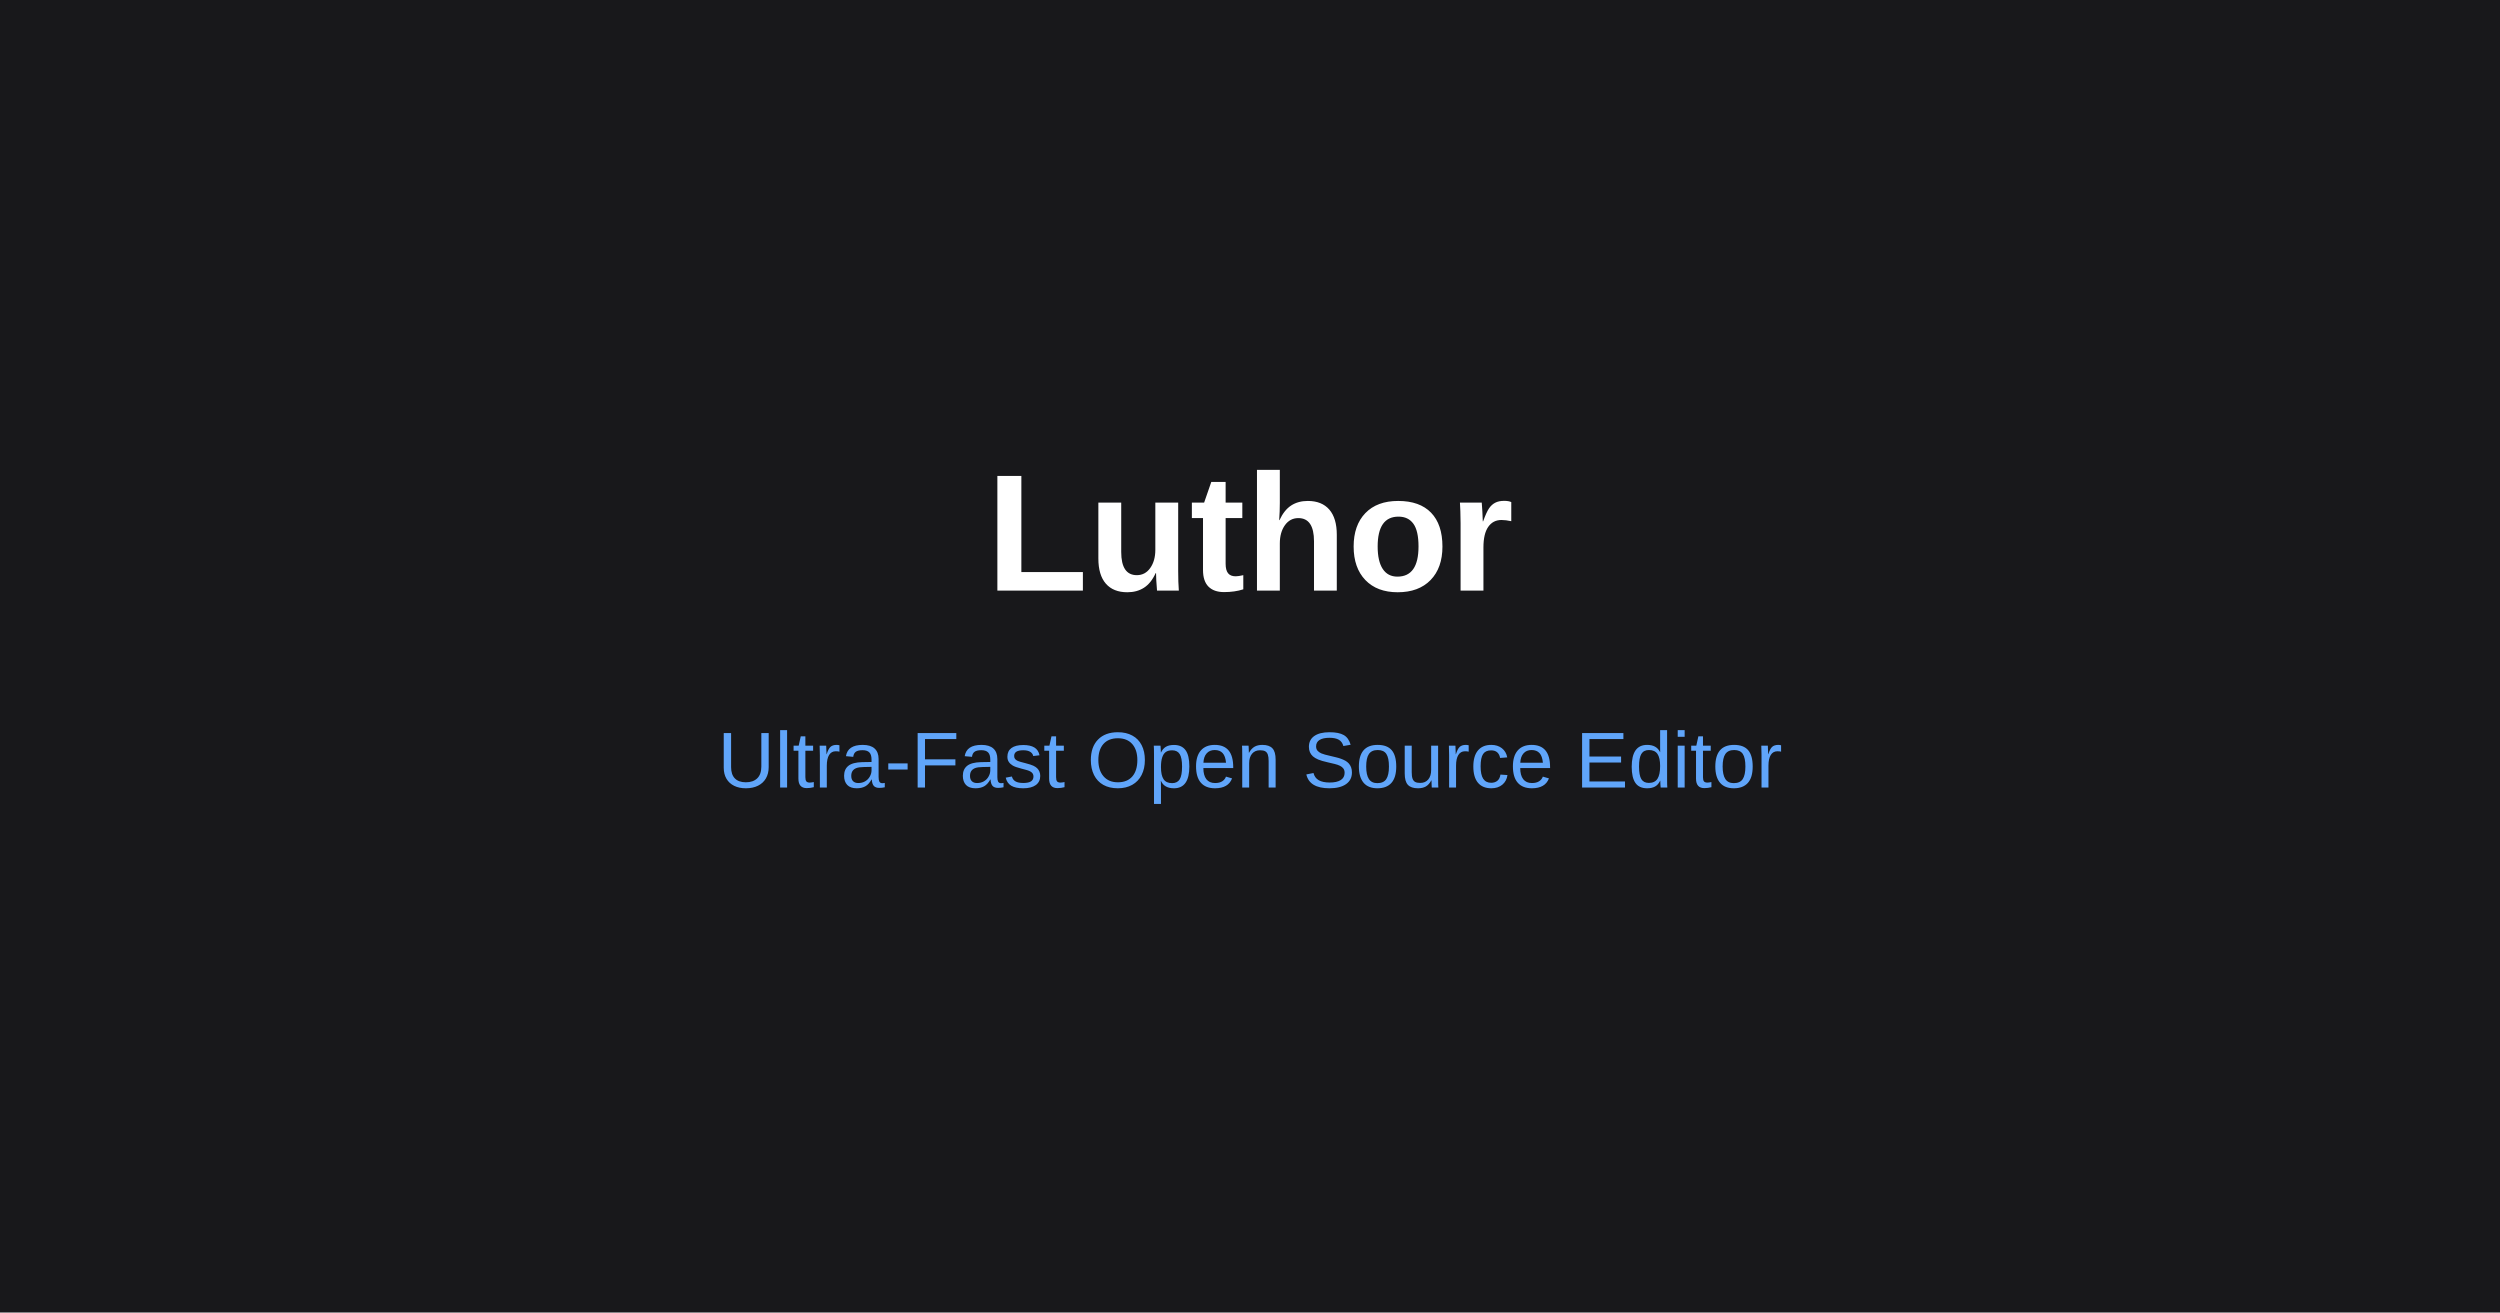
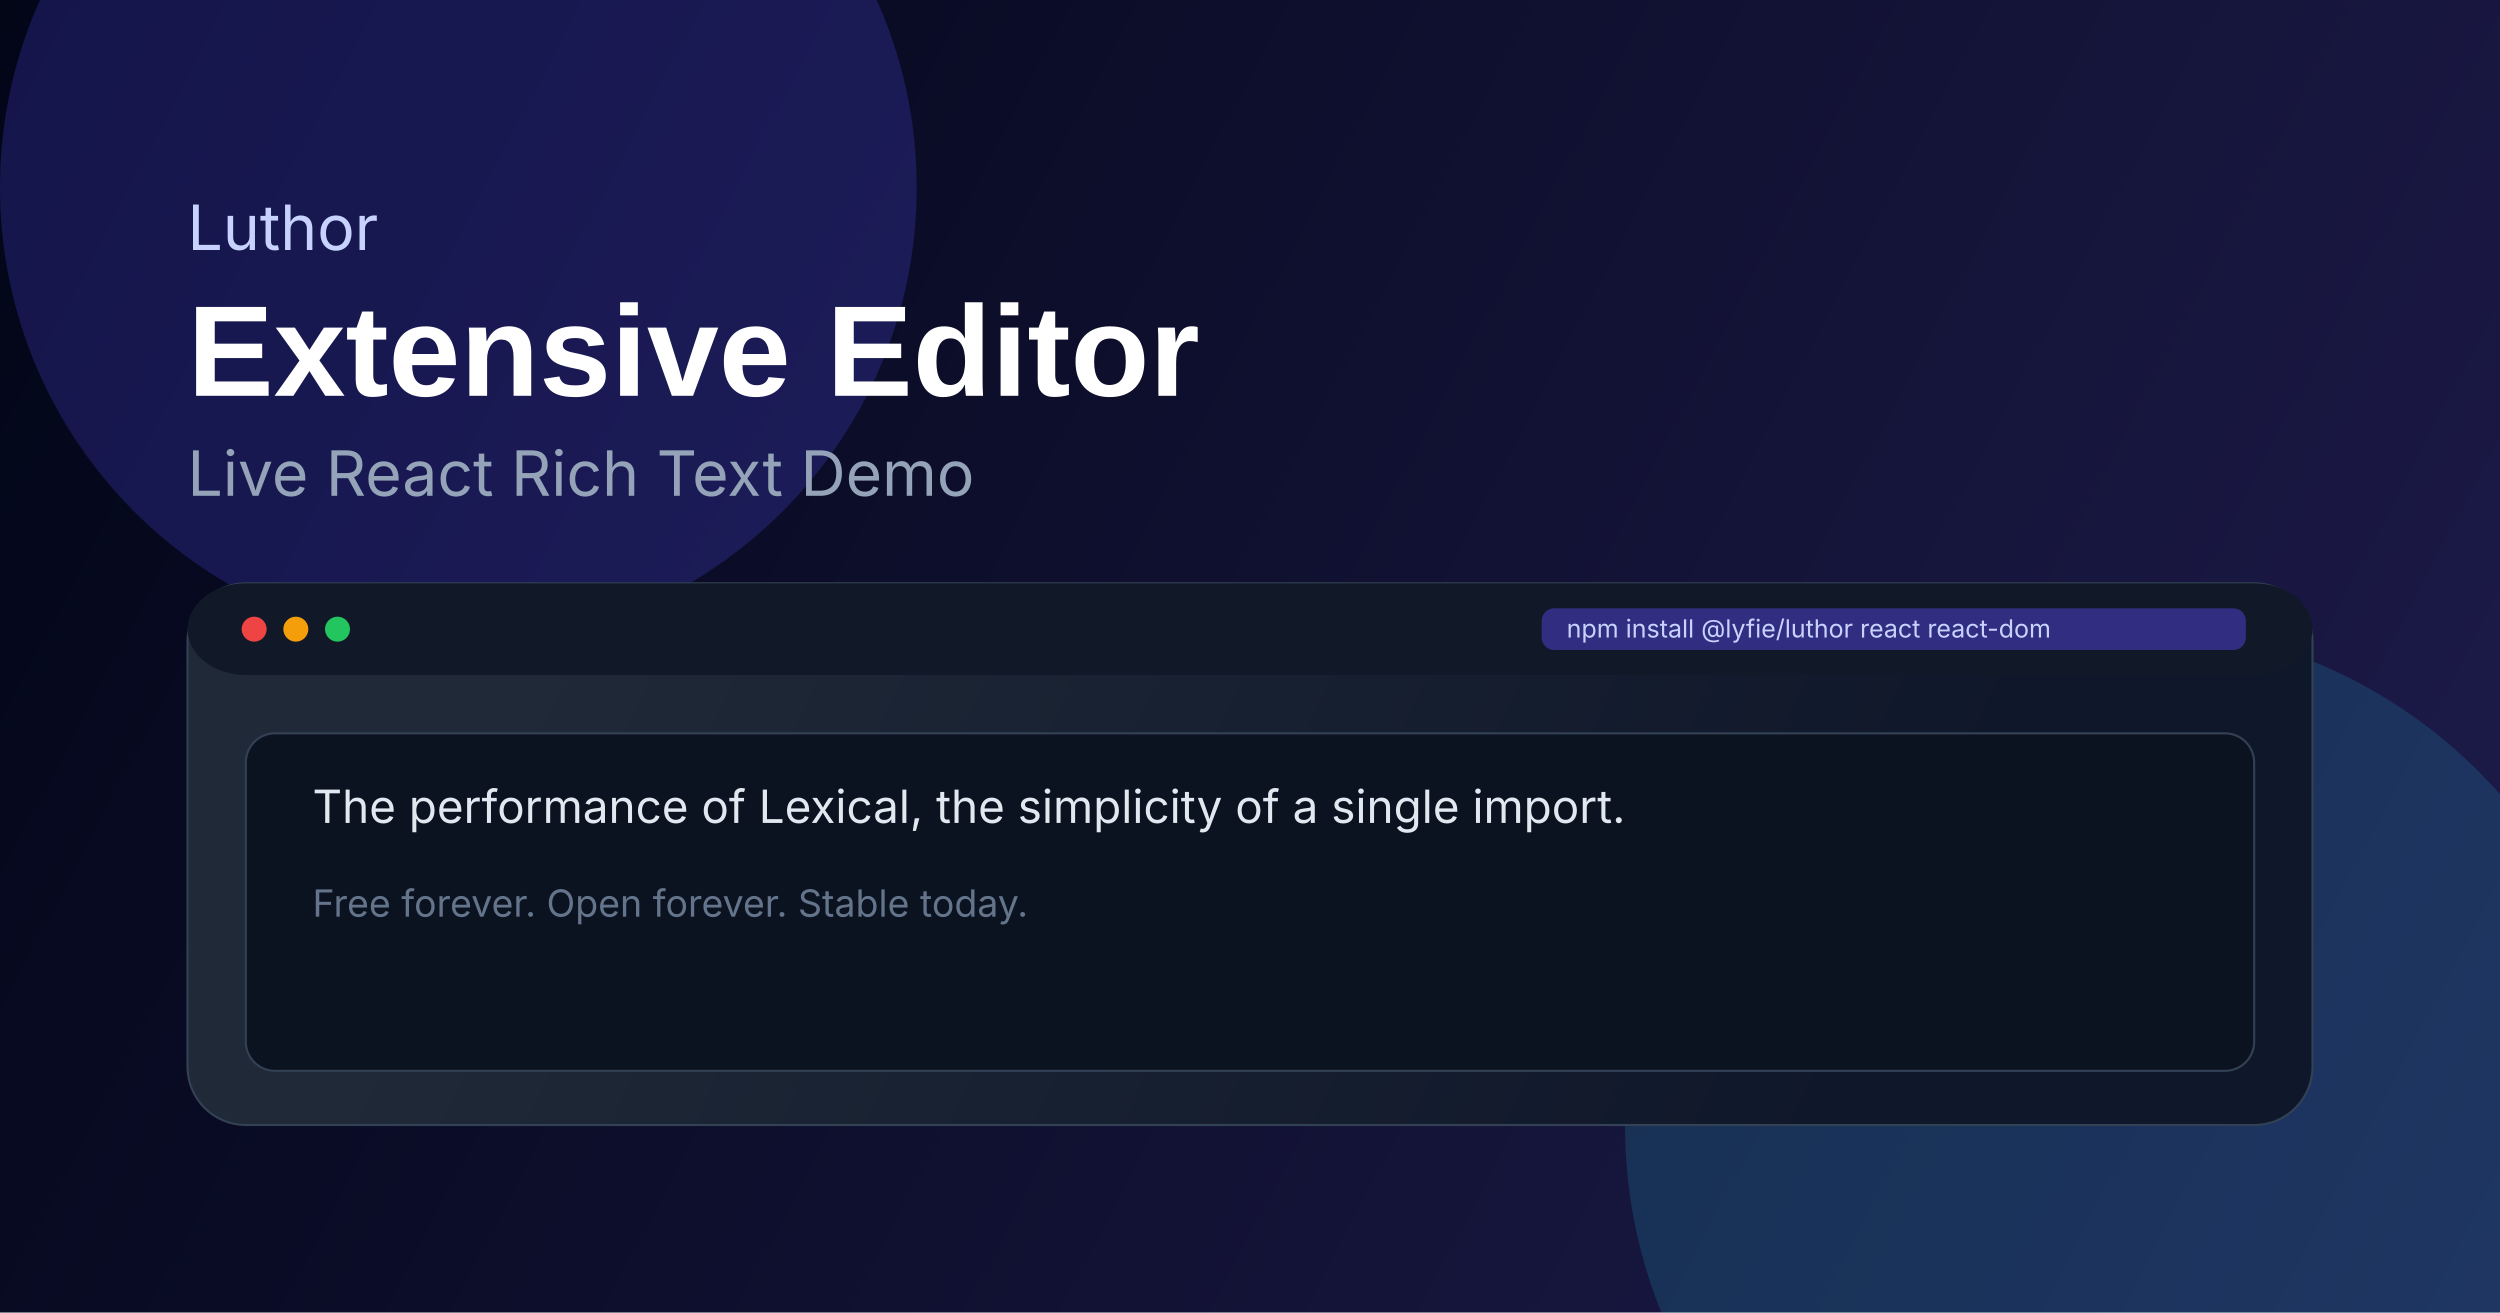
<svg xmlns="http://www.w3.org/2000/svg" width="1200" height="630" viewBox="0 0 1200 630" fill="none">
-   <rect width="1200" height="630" fill="#18181b" />
-   <text x="50%" y="45%" text-anchor="middle" fill="#fff" font-size="80" font-family="Segoe UI, Arial, sans-serif" font-weight="bold">Luthor</text>
-   <text x="50%" y="60%" text-anchor="middle" fill="#60a5fa" font-size="38" font-family="Segoe UI, Arial, sans-serif">Ultra-Fast Open Source Editor</text>
+   <defs>
+     <linearGradient id="bg" x1="0" y1="0" x2="1200" y2="630" gradientUnits="userSpaceOnUse">
+       <stop stop-color="#020617" />
+       <stop offset="1" stop-color="#1e1b4b" />
+     </linearGradient>
+     <linearGradient id="frame" x1="300" y1="220" x2="900" y2="500" gradientUnits="userSpaceOnUse">
+       <stop stop-color="#1f2937" />
+       <stop offset="1" stop-color="#0f172a" />
+     </linearGradient>
+   </defs>
+   <rect width="1200" height="630" fill="url(#bg)" />
+   <circle cx="220" cy="90" r="220" fill="#4f46e5" fill-opacity="0.25" />
+   <circle cx="1020" cy="540" r="240" fill="#22d3ee" fill-opacity="0.15" />
+   <text x="90" y="120" fill="#c7d2fe" font-size="30" font-family="Inter, Segoe UI, Arial, sans-serif">Luthor</text>
+   <text x="90" y="190" fill="#ffffff" font-size="62" font-family="Lexend, Segoe UI, Arial, sans-serif" font-weight="700">Extensive Editor</text>
+   <text x="90" y="238" fill="#94a3b8" font-size="30" font-family="Inter, Segoe UI, Arial, sans-serif">Live React Rich Text Demo</text>
+   <rect x="90" y="280" width="1020" height="260" rx="28" fill="url(#frame)" stroke="#334155" />
+   <rect x="90" y="280" width="1020" height="44" rx="28" fill="#111827" />
+   <circle cx="122" cy="302" r="6" fill="#ef4444" />
+   <circle cx="142" cy="302" r="6" fill="#f59e0b" />
+   <circle cx="162" cy="302" r="6" fill="#22c55e" />
+   <rect x="740" y="292" width="338" height="20" rx="6" fill="#312e81" />
+   <text x="752" y="306" fill="#c7d2fe" font-size="12" font-family="Inter, Segoe UI, Arial, sans-serif">npm install @lyfie/luthor react react-dom</text>
+   <rect x="118" y="352" width="964" height="162" rx="14" fill="#0b1220" stroke="#334155" />
+   <text x="150" y="395" fill="#e2e8f0" font-size="22" font-family="Inter, Segoe UI, Arial, sans-serif">The performance of Lexical, the simplicity of a single import.</text>
+   <text x="150" y="440" fill="#64748b" font-size="18" font-family="Inter, Segoe UI, Arial, sans-serif">Free forever. Open forever. Stable today.</text>
</svg>
